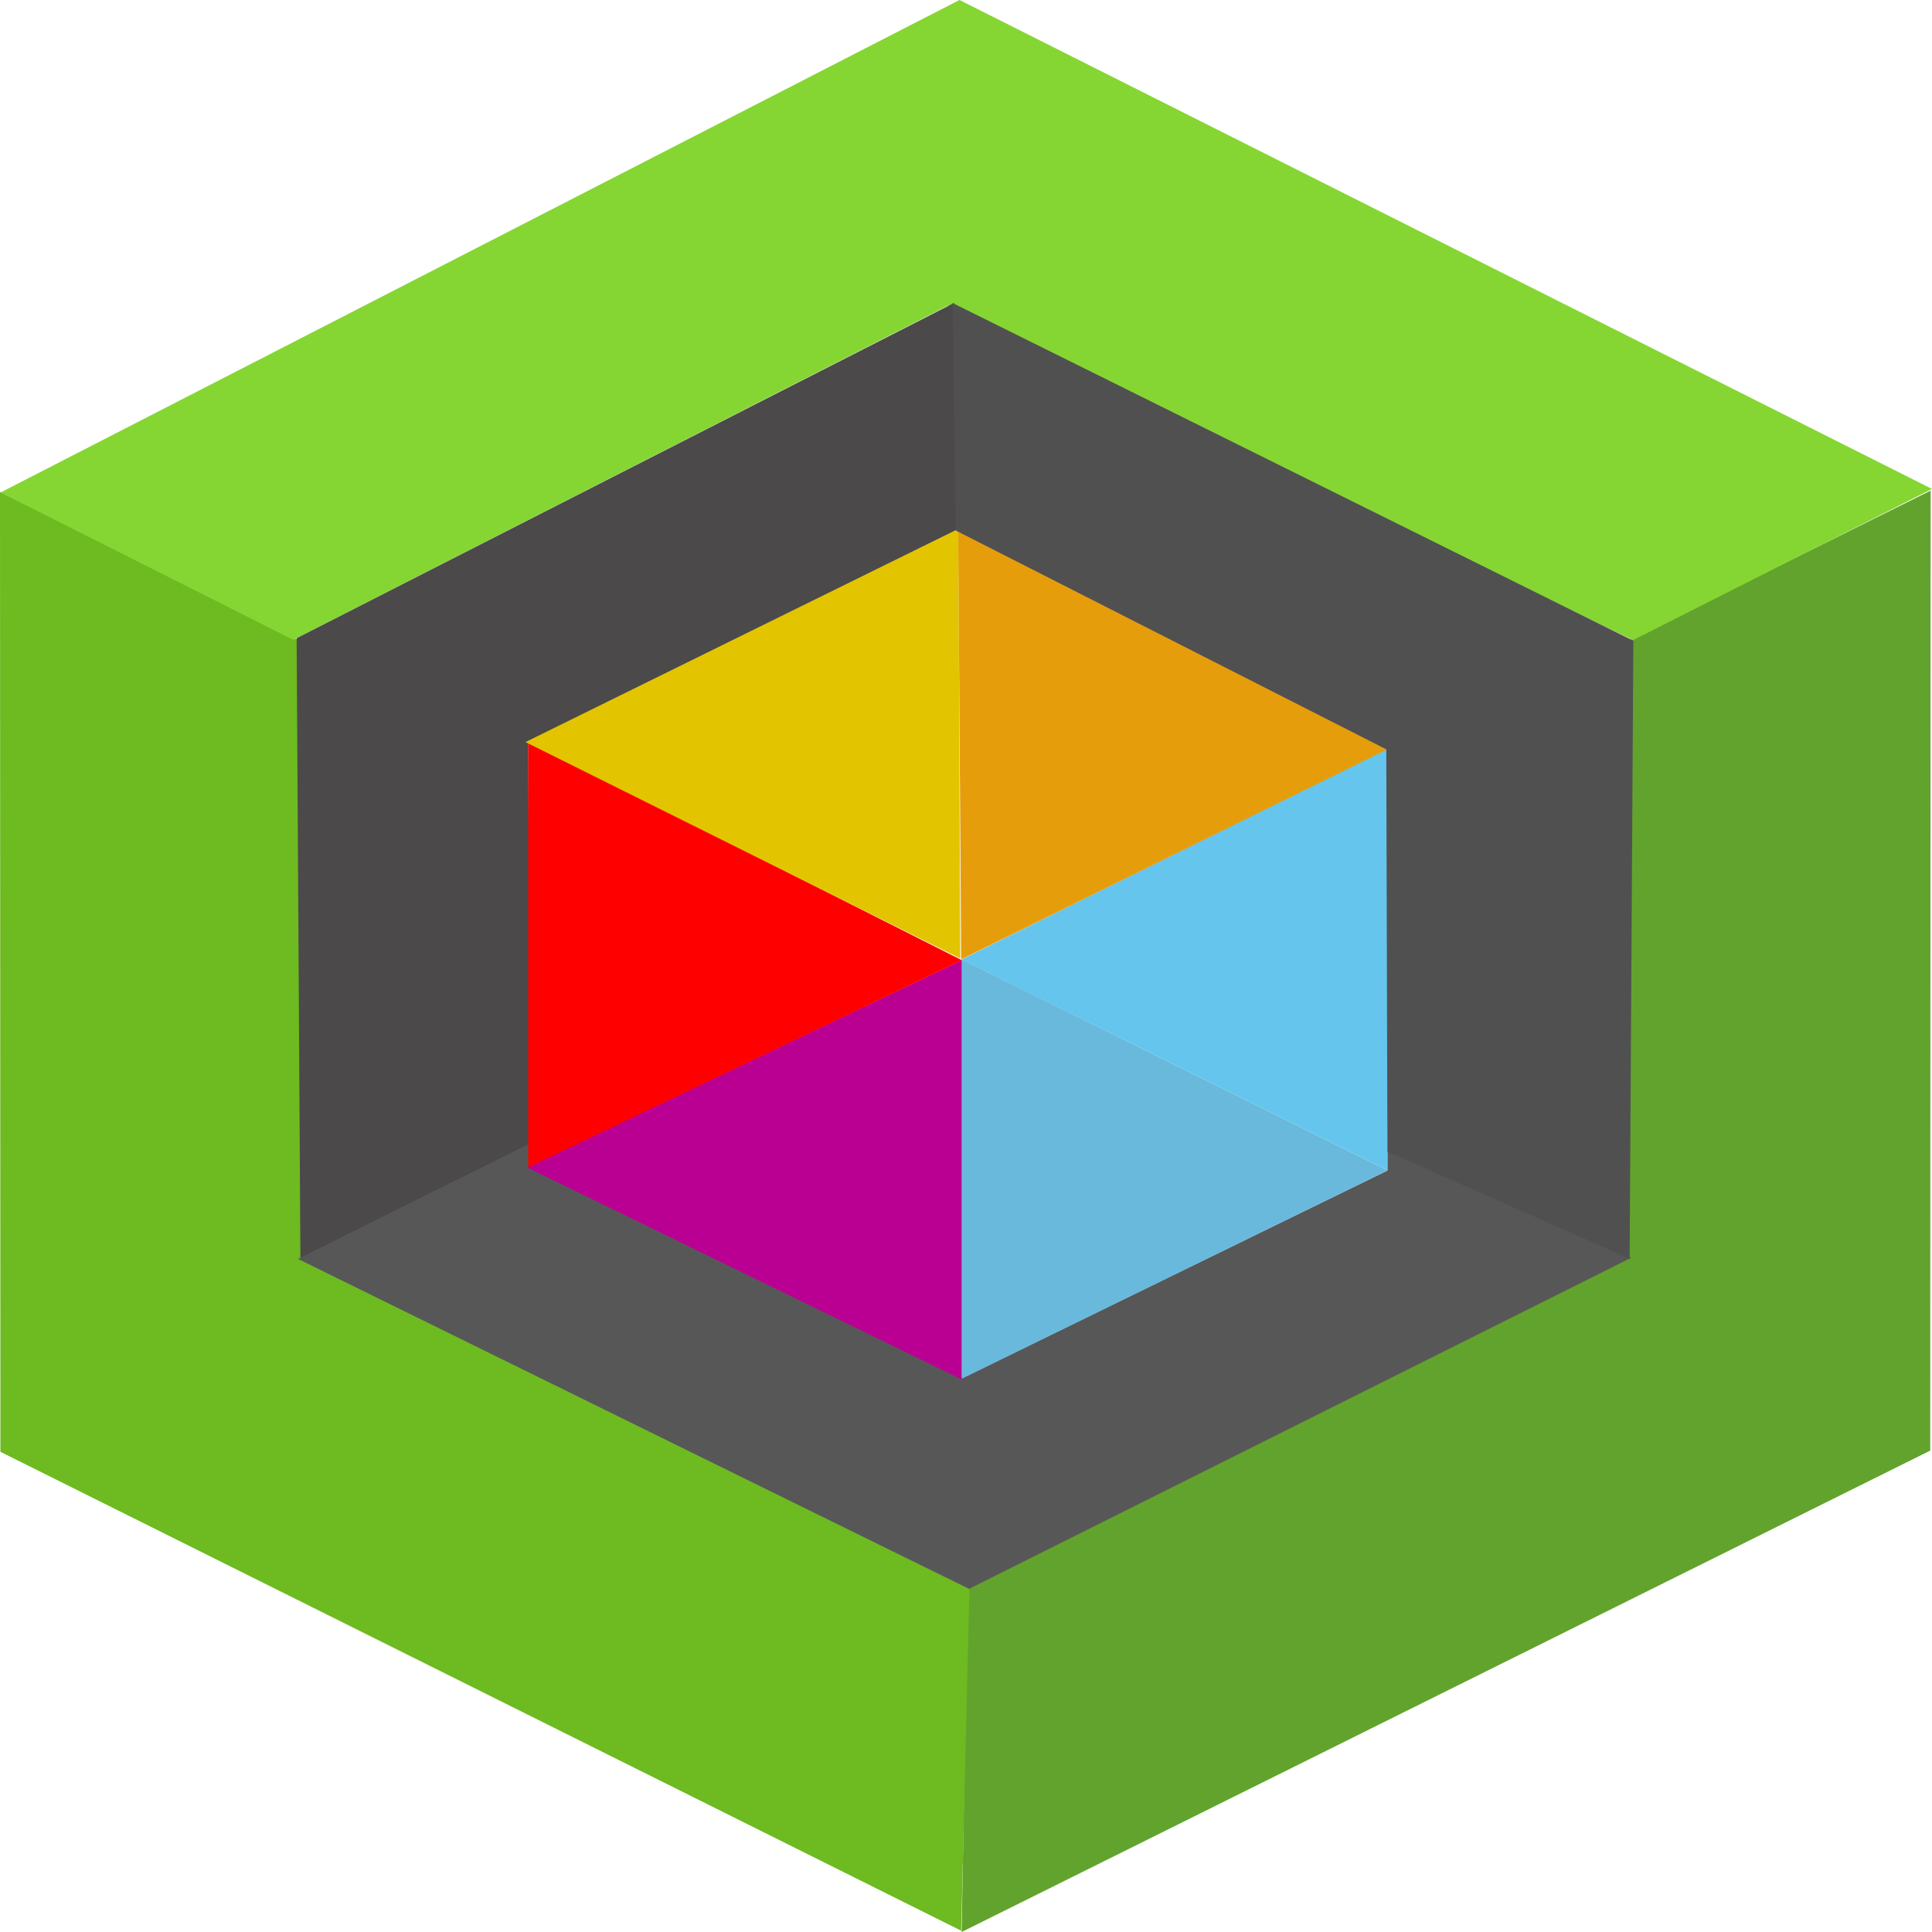
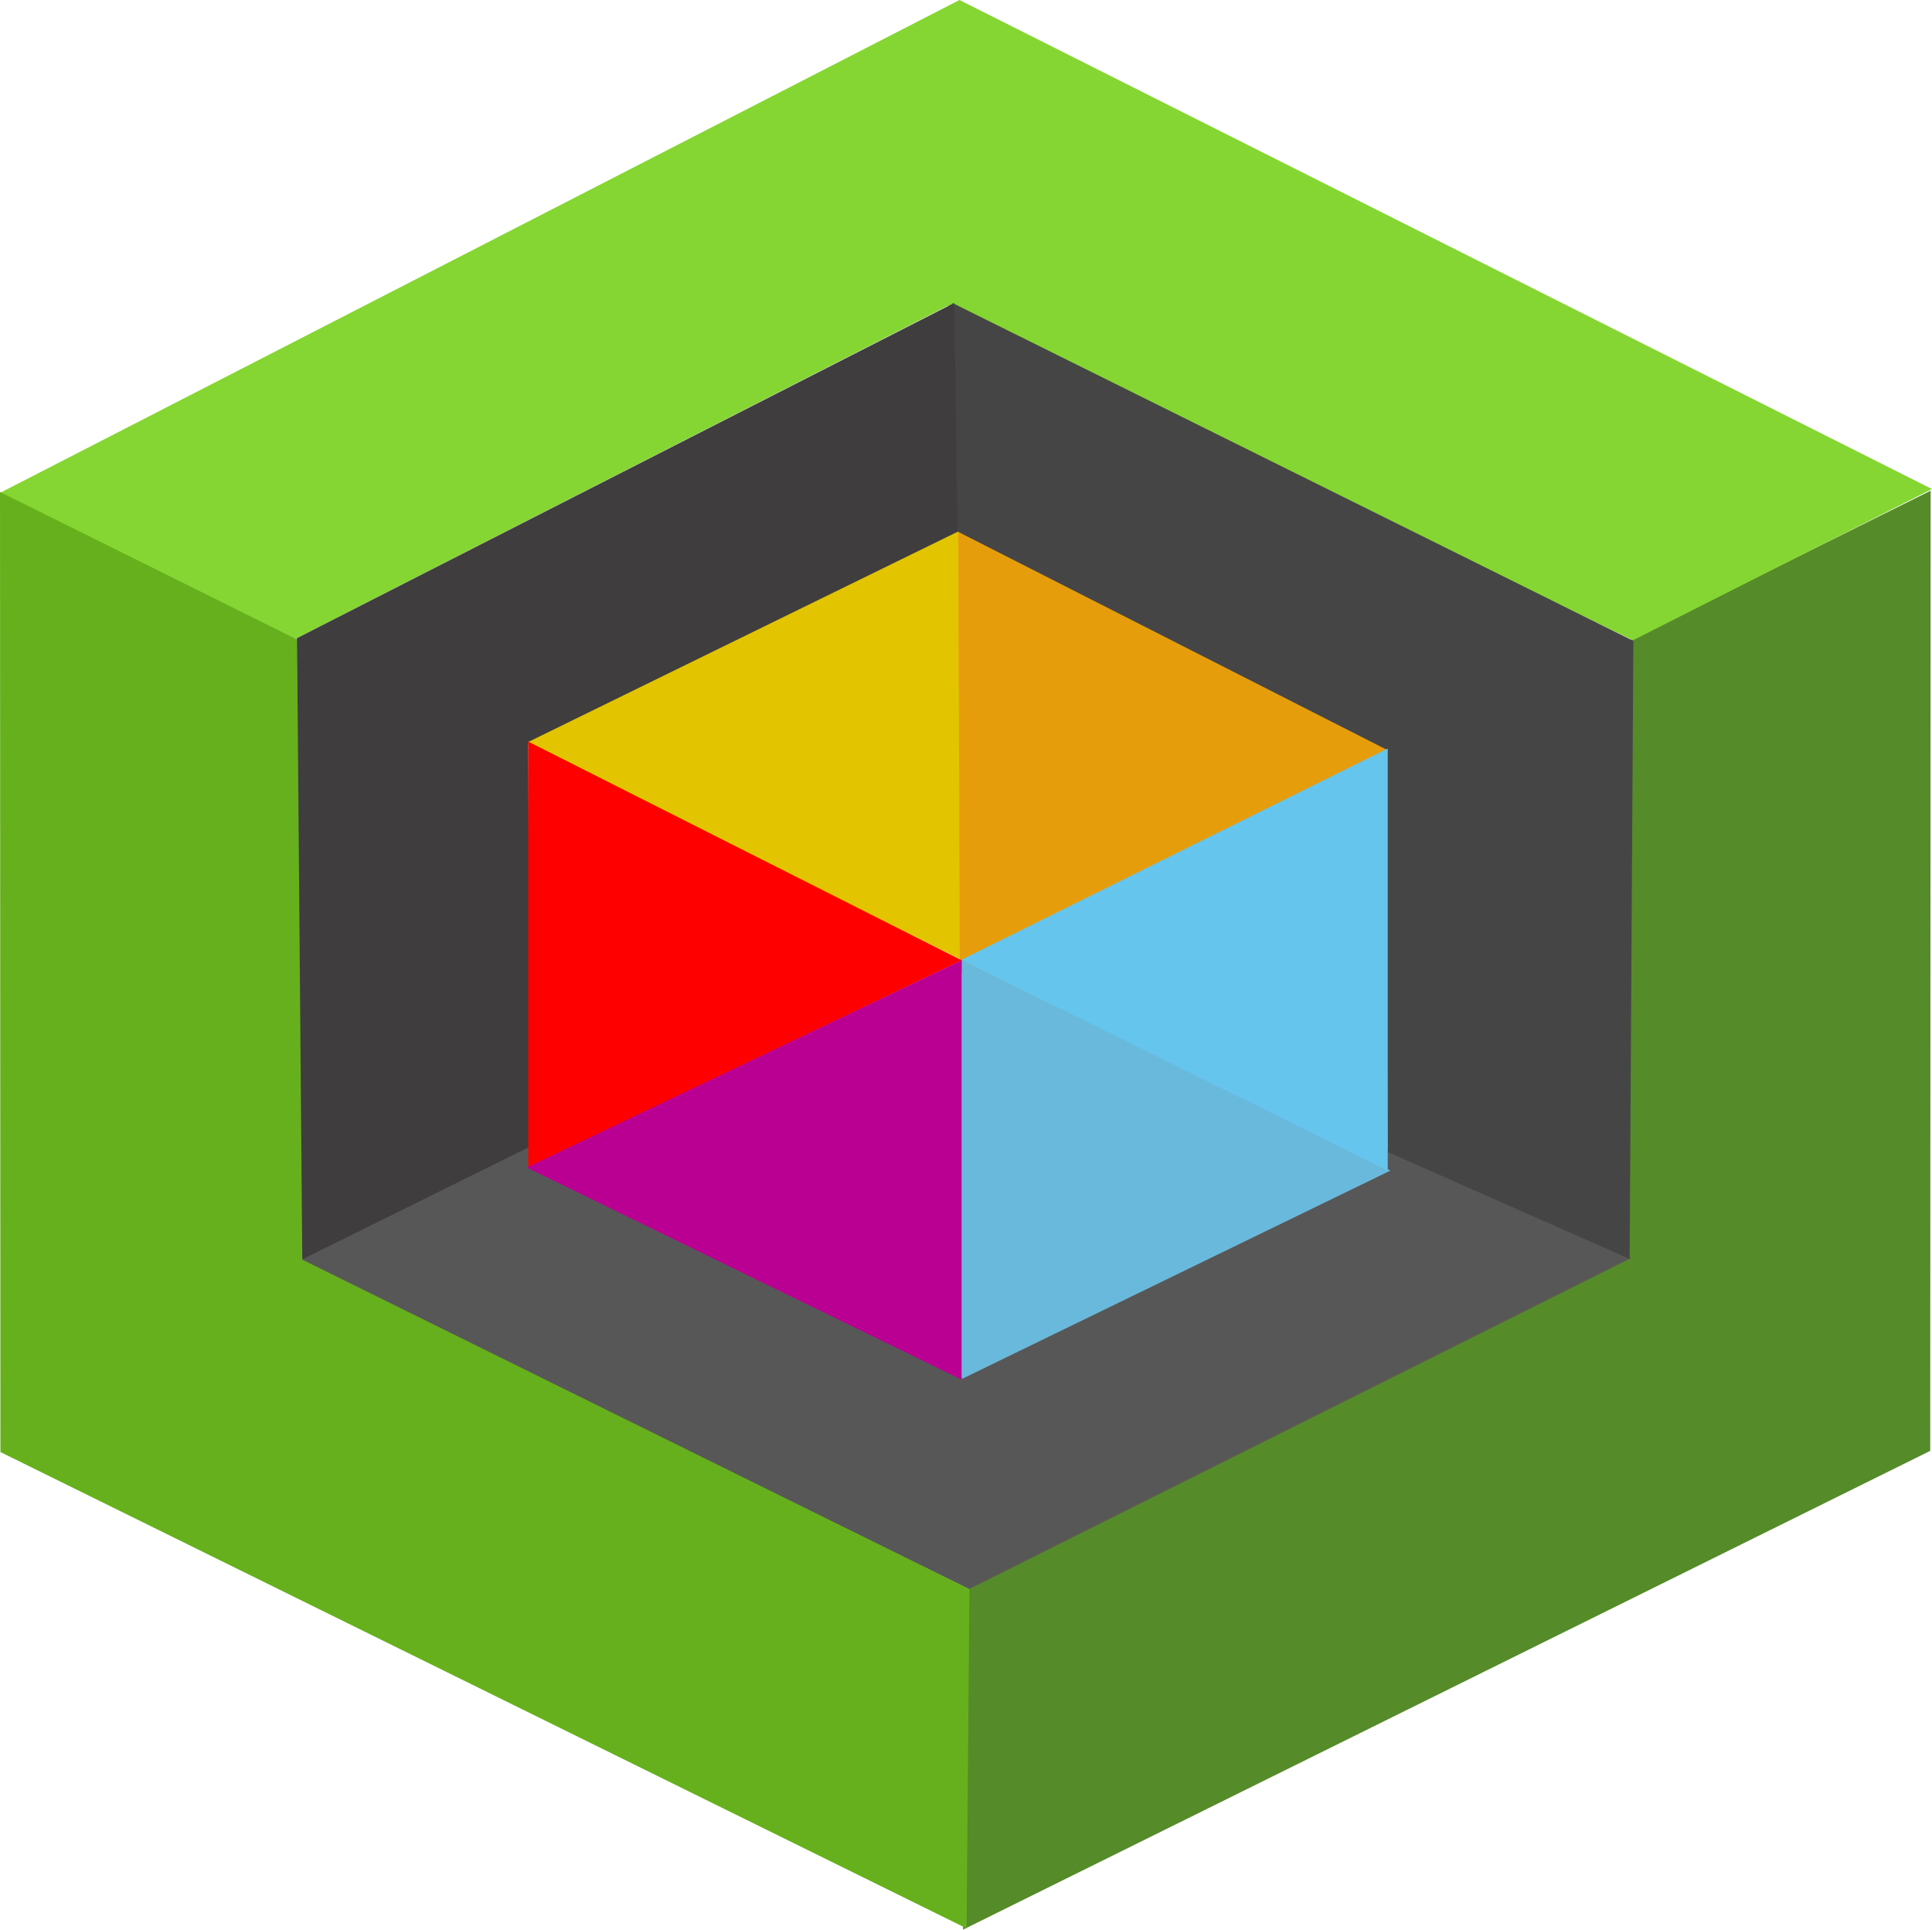
- <svg xmlns="http://www.w3.org/2000/svg" viewBox="-105.736 -20.714 24 24">
-   <g transform="matrix(1, 0, 0, 1, -138.588, -26.34318)">
-     <path style="stroke: rgb(0, 0, 0); stroke-miterlimit: 1; stroke-width: 0px; fill: rgb(98, 163, 45);" d="M 53.079 21.261 L 53.112 13.573 L 56.835 11.724 L 56.83 23.649 L 44.798 29.629 L 44.872 25.352 L 53.079 21.261 Z" />
-     <path style="stroke: rgb(0, 0, 0); stroke-miterlimit: 1; stroke-width: 0px; fill: rgb(109, 186, 33);" d="M 41.14 20.078 L 41.172 27.763 L 44.895 29.613 L 44.89 17.688 L 32.955 11.739 L 32.852 15.985 L 41.14 20.078 Z" transform="matrix(-1, 0, 0, -1, 77.747, 41.352)" />
-     <path style="stroke: rgb(0, 0, 0); stroke-miterlimit: 1; stroke-width: 0px; fill: rgb(133, 214, 51);" d="M 44.626 9.427 L 36.496 13.578 L 32.859 11.747 L 44.771 5.629 L 56.852 11.703 L 53.136 13.582 L 44.626 9.427 Z" />
-     <path style="stroke: rgb(0, 0, 0); stroke-width: 0px; stroke-miterlimit: 0; fill: rgb(75, 73, 73);" d="M 44.73 12.234 L 39.415 14.844 L 39.431 19.873 L 36.584 21.282 L 36.537 13.557 L 44.705 9.392 L 44.73 12.234 Z" />
-     <path style="stroke: rgb(0, 0, 0); stroke-width: 0px; stroke-miterlimit: 0; stroke-opacity: 0; fill: rgb(88, 87, 87);" d="M 44.81 22.746 L 50.083 20.172 L 50.083 19.904 L 53.114 21.254 L 44.889 25.367 L 36.554 21.268 L 39.423 19.839 L 39.422 20.125 L 44.81 22.746 Z" />
-     <path style="stroke: rgb(0, 0, 0); stroke-opacity: 0; stroke-width: 0px; stroke-miterlimit: 0; fill: rgb(105, 185, 220);" d="M 50.09 20.168 L 44.798 17.546 L 44.798 22.757 L 50.09 20.168 Z" />
-     <path style="stroke: rgb(0, 0, 0); stroke-opacity: 0; stroke-width: 0px; stroke-miterlimit: 0; fill: rgb(186, 0, 146);" d="M 44.799 20.192 L 39.395 22.766 L 39.395 17.556 L 44.799 20.192 Z" transform="matrix(-1, 0, 0, -1, 84.194, 40.322)" />
-     <path style="stroke: rgb(0, 0, 0); stroke-opacity: 0; stroke-width: 0px; stroke-miterlimit: 0; fill: rgb(255, 0, 0);" d="M 44.8 17.557 L 39.414 14.84 L 39.414 20.13 L 44.8 17.557 Z" />
-     <path style="stroke: rgb(0, 0, 0); stroke-opacity: 0; stroke-width: 0px; stroke-miterlimit: 0; fill: rgb(101, 197, 237);" d="M 50.091 17.546 L 44.799 20.168 L 44.799 14.926 L 50.091 17.546 Z" transform="matrix(-1, 0, 0, -1, 94.89, 35.094)" />
-     <path style="stroke: rgb(0, 0, 0); stroke-opacity: 0; stroke-width: 0px; stroke-miterlimit: 0; fill: rgb(226, 196, 0);" d="M 45.539 15.024 L 40.748 12.671 L 40.729 18.666 L 45.539 15.024 Z" transform="matrix(0.444718, 0.895671, -0.895671, 0.444718, 37.98535, -29.93342)" />
-     <path style="stroke: rgb(0, 0, 0); stroke-opacity: 0; stroke-width: 0px; stroke-miterlimit: 0; fill: rgb(230, 157, 12);" d="M 48.776 16.292 L 44.013 18.698 L 44.032 12.672 L 48.776 16.292 Z" transform="matrix(-0.444718, 0.895671, -0.895671, -0.444718, 81.07556, -18.89379)" />
-     <path style="stroke: rgb(0, 0, 0); stroke-width: 0px; stroke-miterlimit: 0; fill: rgb(81, 80, 80);" d="M 53.103 18.44 L 47.754 15.721 L 47.74 10.723 L 44.731 9.393 L 44.685 17.07 L 53.142 21.266 L 53.103 18.44 Z" transform="matrix(-1, 0, 0, -1, 97.827, 30.659)" />
+ <svg xmlns="http://www.w3.org/2000/svg" viewBox="111.855 -57.828 24 23.967">
+   <g>
+     <path style="stroke: rgb(0, 0, 0); stroke-width: 0px; stroke-opacity: 0; stroke-miterlimit: 0; fill: rgb(85, 139, 40);" d="M 132.082 -42.196 L 132.115 -49.884 L 135.838 -51.733 L 135.833 -39.808 L 123.818 -33.861 L 123.875 -38.105 L 132.082 -42.196 Z" />
+     <path style="stroke: rgb(0, 0, 0); stroke-width: 0px; fill: rgb(133, 214, 51); stroke-opacity: 0; stroke-miterlimit: 0;" d="M 123.629 -54.03 L 115.499 -49.879 L 111.862 -51.71 L 123.774 -57.828 L 135.855 -51.754 L 132.139 -49.875 L 123.629 -54.03 Z" />
+     <path style="stroke: rgb(0, 0, 0); stroke-width: 0px; stroke-miterlimit: 0; stroke-opacity: 0; fill: rgb(88, 87, 87);" d="M 123.813 -40.711 L 129.086 -43.285 L 129.086 -43.553 L 132.117 -42.203 L 123.892 -38.09 L 115.557 -42.189 L 118.426 -43.618 L 118.425 -43.332 L 123.813 -40.711 Z" />
+     <path style="stroke: rgb(0, 0, 0); stroke-opacity: 0; stroke-width: 0px; stroke-miterlimit: 0; fill: rgb(226, 196, 0);" d="M 124.559 -48.43 L 119.745 -50.776 L 119.726 -44.781 L 124.559 -48.43 Z" transform="matrix(0.444718, 0.895671, -0.895671, 0.444718, 25.02974, -135.93)" />
+     <path style="stroke: rgb(0, 0, 0); stroke-opacity: 0; stroke-width: 0px; stroke-miterlimit: 0; fill: rgb(230, 157, 12);" d="M 127.827 -47.155 L 122.892 -44.682 L 122.911 -50.708 L 127.827 -47.155 Z" transform="matrix(-0.444718, 0.895671, -0.895671, -0.444718, 138.3901, -181.1867)" />
+     <path style="stroke: rgb(0, 0, 0); stroke-width: 0px; stroke-miterlimit: 0; stroke-opacity: 0; fill: rgb(70, 69, 69);" d="M 132.106 -45.017 L 126.757 -47.736 L 126.743 -52.734 L 123.734 -54.064 L 123.688 -46.387 L 132.145 -42.191 L 132.106 -45.017 Z" transform="matrix(-1, 0, 0, -1, 255.833, -96.255)" />
+     <path style="stroke: rgb(0, 0, 0); stroke-width: 0px; stroke-miterlimit: 0; stroke-opacity: 0; fill: rgb(63, 61, 61);" d="M 123.75 -51.223 L 118.418 -48.613 L 118.434 -43.584 L 115.587 -42.175 L 115.54 -49.9 L 123.708 -54.065 L 123.75 -51.223 Z" />
+     <path style="stroke: rgb(0, 0, 0); stroke-opacity: 0; stroke-width: 0px; stroke-miterlimit: 0; fill: rgb(255, 0, 0);" d="M 123.803 -45.9 L 118.417 -48.617 L 118.417 -43.327 L 123.803 -45.9 Z" />
+     <path style="stroke: rgb(0, 0, 0); stroke-opacity: 0; stroke-width: 0px; stroke-miterlimit: 0; fill: rgb(105, 185, 220);" d="M 129.127 -43.289 L 123.801 -45.911 L 123.801 -40.7 L 129.127 -43.289 Z" />
+     <path style="stroke: rgb(0, 0, 0); stroke-opacity: 0; stroke-width: 0px; stroke-miterlimit: 0; fill: rgb(101, 197, 237); paint-order: fill;" d="M 129.094 -45.911 L 123.802 -43.289 L 123.802 -48.531 L 129.094 -45.911 Z" transform="matrix(-1, 0, 0, -1, 252.896, -91.82)" />
+     <path style="stroke: rgb(0, 0, 0); stroke-opacity: 0; stroke-width: 0px; stroke-miterlimit: 0; fill: rgb(186, 0, 146);" d="M 123.802 -43.265 L 118.398 -40.691 L 118.398 -45.901 L 123.802 -43.265 Z" transform="matrix(-1, 0, 0, -1, 242.2, -86.592)" />
+     <path style="stroke: rgb(0, 0, 0); stroke-width: 0px; stroke-opacity: 0; stroke-miterlimit: 0; fill: rgb(102, 176, 29);" d="M 120.143 -43.412 L 120.208 -35.71 L 123.898 -33.877 L 123.893 -45.802 L 111.891 -51.718 L 111.855 -47.505 L 120.143 -43.412 Z" transform="matrix(-1, 0, 0, -1, 235.753, -85.595)" />
  </g>
</svg>
